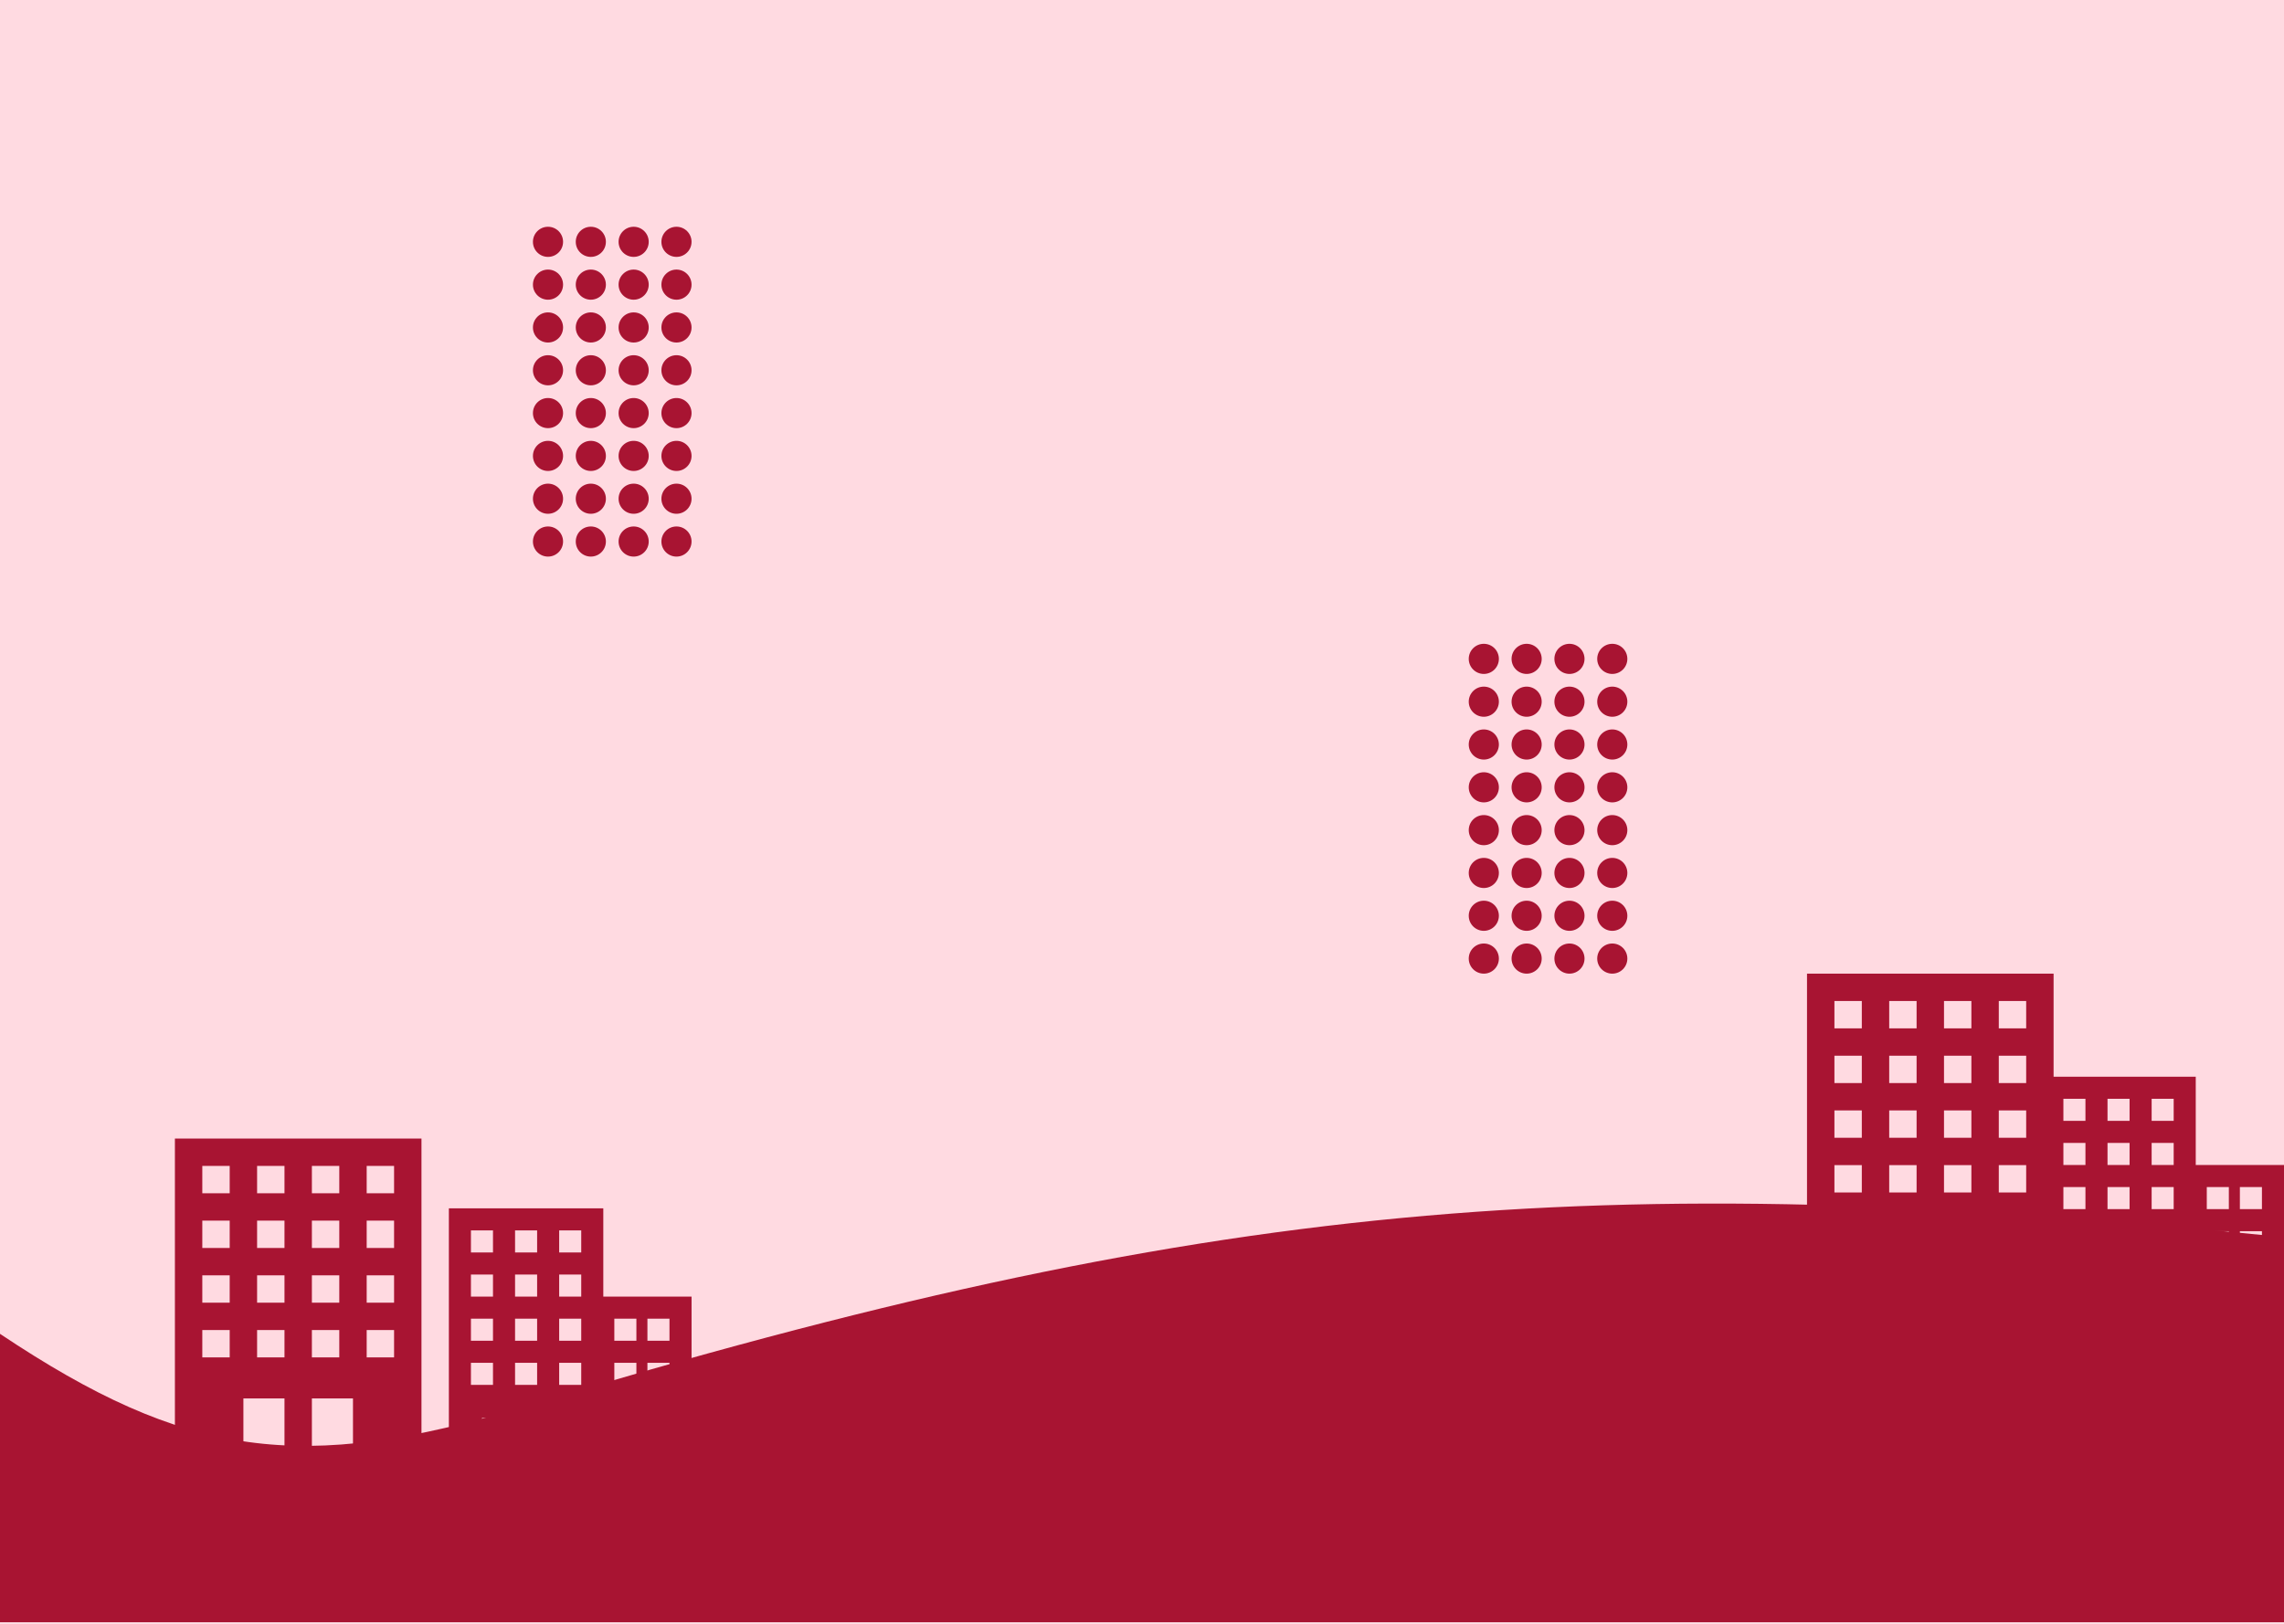
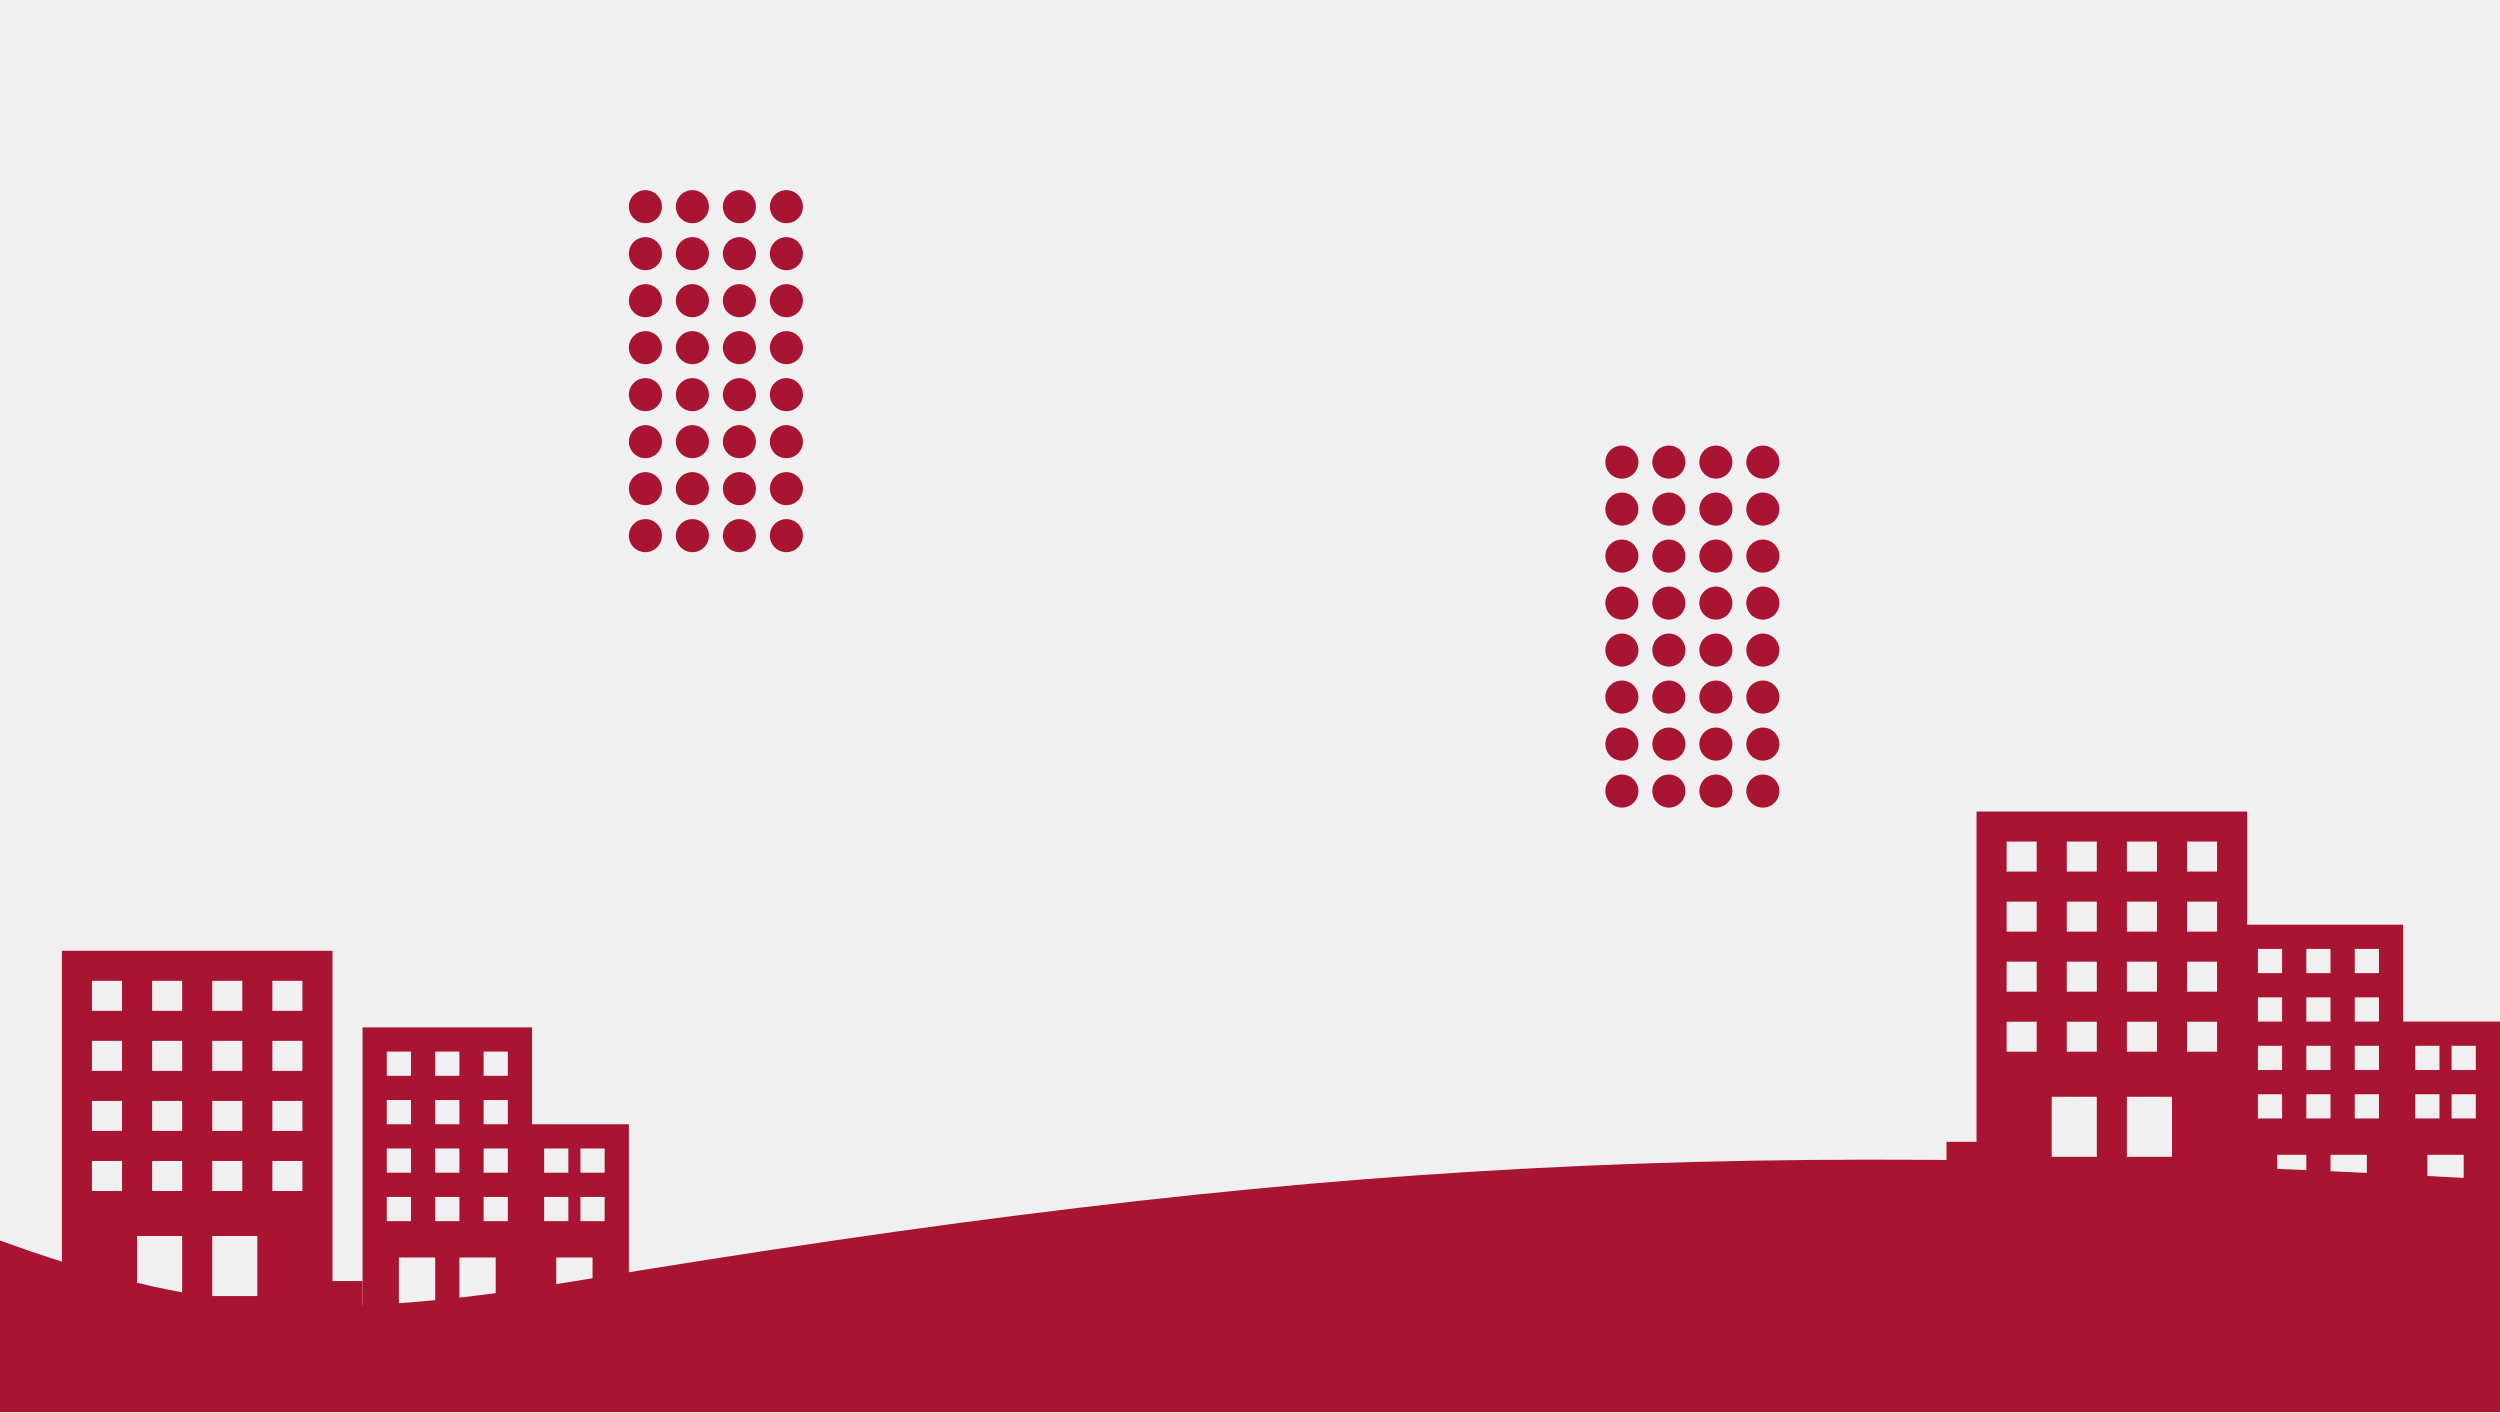
- <svg xmlns="http://www.w3.org/2000/svg" width="1440" height="1024" viewBox="0 0 1440 1024" fill="none">
-   <rect width="1440" height="1024" fill="#FFDAE1" />
-   <path fill-rule="evenodd" clip-rule="evenodd" d="M93 907.75H110.273V718H265.727V907.75H283V925H93V907.75ZM153.455 881.875V916.375H179.364V881.875H153.455ZM196.636 881.875V916.375H222.545V881.875H196.636ZM144.818 838.75H127.545V856H144.818V838.75ZM213.909 838.75H196.636V856H213.909V838.75ZM179.364 838.75H162.091V856H179.364V838.75ZM248.455 838.75H231.182V856H248.455V838.75ZM144.818 804.25H127.545V821.5H144.818V804.25ZM213.909 804.25H196.636V821.5H213.909V804.25ZM179.364 804.25H162.091V821.5H179.364V804.25ZM248.455 804.25H231.182V821.5H248.455V804.25ZM144.818 769.75H127.545V787H144.818V769.75ZM213.909 769.75H196.636V787H213.909V769.75ZM179.364 769.75H162.091V787H179.364V769.75ZM248.455 769.75H231.182V787H248.455V769.75ZM144.818 735.25H127.545V752.5H144.818V735.25ZM213.909 735.25H196.636V752.5H213.909V735.25ZM179.364 735.25H162.091V752.5H179.364V735.25ZM248.455 735.25H231.182V752.5H248.455V735.25Z" fill="#A81432" />
-   <path fill-rule="evenodd" clip-rule="evenodd" d="M1122 803.75H1139.27V614H1294.73V803.75H1312V821H1122V803.75ZM1182.45 777.875V812.375H1208.36V777.875H1182.45ZM1225.64 777.875V812.375H1251.55V777.875H1225.64ZM1173.82 734.75H1156.55V752H1173.82V734.75ZM1242.91 734.75H1225.64V752H1242.91V734.75ZM1208.36 734.75H1191.09V752H1208.36V734.75ZM1277.45 734.75H1260.18V752H1277.45V734.75ZM1173.82 700.25H1156.55V717.5H1173.82V700.25ZM1242.91 700.25H1225.64V717.5H1242.91V700.25ZM1208.36 700.25H1191.09V717.5H1208.36V700.25ZM1277.45 700.25H1260.18V717.5H1277.45V700.25ZM1173.82 665.75H1156.55V683H1173.82V665.75ZM1242.91 665.75H1225.64V683H1242.91V665.75ZM1208.36 665.75H1191.09V683H1208.36V665.75ZM1277.45 665.75H1260.18V683H1277.45V665.75ZM1173.82 631.25H1156.55V648.5H1173.82V631.25ZM1242.91 631.25H1225.64V648.5H1242.91V631.25ZM1208.36 631.25H1191.09V648.5H1208.36V631.25ZM1277.45 631.25H1260.18V648.5H1277.45V631.25Z" fill="#A81432" />
-   <path fill-rule="evenodd" clip-rule="evenodd" d="M436 929H283V762H380.364V817.667H436V929ZM324.727 894.208H303.864V922.042H324.727V894.208ZM359.5 894.208H338.636V922.042H359.5V894.208ZM415.136 894.208H394.273V922.042H415.136V894.208ZM310.818 859.417H296.909V873.333H310.818V859.417ZM366.455 859.417H352.545V873.333H366.455V859.417ZM338.636 859.417H324.727V873.333H338.636V859.417ZM401.227 859.417H387.318V873.333H401.227V859.417ZM422.091 859.417H408.182V873.333H422.091V859.417ZM310.818 831.583H296.909V845.5H310.818V831.583ZM366.455 831.583H352.545V845.5H366.455V831.583ZM338.636 831.583H324.727V845.5H338.636V831.583ZM401.227 831.583H387.318V845.5H401.227V831.583ZM422.091 831.583H408.182V845.5H422.091V831.583ZM310.818 803.75H296.909V817.667H310.818V803.75ZM366.455 803.75H352.545V817.667H366.455V803.75ZM338.636 803.75H324.727V817.667H338.636V803.75ZM310.818 775.917H296.909V789.833H310.818V775.917ZM366.455 775.917H352.545V789.833H366.455V775.917ZM338.636 775.917H324.727V789.833H338.636V775.917Z" fill="#A81432" />
-   <path fill-rule="evenodd" clip-rule="evenodd" d="M1440 846H1287V679H1384.36V734.667H1440V846ZM1328.73 811.208H1307.86V839.042H1328.73V811.208ZM1363.5 811.208H1342.64V839.042H1363.5V811.208ZM1419.14 811.208H1398.27V839.042H1419.14V811.208ZM1314.82 776.417H1300.91V790.333H1314.82V776.417ZM1370.45 776.417H1356.55V790.333H1370.45V776.417ZM1342.64 776.417H1328.73V790.333H1342.64V776.417ZM1405.23 776.417H1391.32V790.333H1405.23V776.417ZM1426.09 776.417H1412.18V790.333H1426.09V776.417ZM1314.82 748.583H1300.91V762.5H1314.82V748.583ZM1370.45 748.583H1356.55V762.5H1370.45V748.583ZM1342.64 748.583H1328.73V762.5H1342.64V748.583ZM1405.23 748.583H1391.32V762.5H1405.23V748.583ZM1426.09 748.583H1412.18V762.5H1426.09V748.583ZM1314.82 720.75H1300.91V734.667H1314.82V720.75ZM1370.45 720.75H1356.55V734.667H1370.45V720.75ZM1342.64 720.75H1328.73V734.667H1342.64V720.75ZM1314.82 692.917H1300.91V706.833H1314.82V692.917ZM1370.45 692.917H1356.55V706.833H1370.45V692.917ZM1342.64 692.917H1328.73V706.833H1342.64V692.917Z" fill="#A81432" />
-   <circle cx="935.5" cy="415.5" r="9.5" fill="#A81432" />
-   <circle cx="935.5" cy="442.5" r="9.5" fill="#A81432" />
-   <circle cx="962.5" cy="415.5" r="9.5" fill="#A81432" />
-   <circle cx="962.5" cy="442.5" r="9.5" fill="#A81432" />
-   <circle cx="935.5" cy="469.5" r="9.5" fill="#A81432" />
-   <circle cx="935.5" cy="496.5" r="9.5" fill="#A81432" />
-   <circle cx="962.5" cy="469.5" r="9.5" fill="#A81432" />
-   <circle cx="962.5" cy="496.5" r="9.5" fill="#A81432" />
-   <circle cx="989.5" cy="415.5" r="9.5" fill="#A81432" />
-   <circle cx="989.5" cy="442.5" r="9.5" fill="#A81432" />
-   <circle cx="1016.5" cy="415.5" r="9.5" fill="#A81432" />
-   <circle cx="1016.5" cy="442.5" r="9.5" fill="#A81432" />
-   <circle cx="989.5" cy="469.5" r="9.5" fill="#A81432" />
-   <circle cx="989.5" cy="496.5" r="9.5" fill="#A81432" />
-   <circle cx="1016.5" cy="469.5" r="9.5" fill="#A81432" />
-   <circle cx="1016.5" cy="496.5" r="9.5" fill="#A81432" />
-   <circle cx="935.5" cy="523.5" r="9.5" fill="#A81432" />
-   <circle cx="935.5" cy="550.5" r="9.5" fill="#A81432" />
-   <circle cx="962.5" cy="523.5" r="9.5" fill="#A81432" />
-   <circle cx="962.5" cy="550.5" r="9.5" fill="#A81432" />
-   <circle cx="935.5" cy="577.5" r="9.5" fill="#A81432" />
-   <circle cx="935.5" cy="604.5" r="9.5" fill="#A81432" />
-   <circle cx="962.5" cy="577.5" r="9.5" fill="#A81432" />
-   <circle cx="962.5" cy="604.5" r="9.5" fill="#A81432" />
-   <circle cx="989.5" cy="523.5" r="9.5" fill="#A81432" />
-   <circle cx="989.5" cy="550.5" r="9.5" fill="#A81432" />
-   <circle cx="1016.5" cy="523.5" r="9.5" fill="#A81432" />
-   <circle cx="1016.5" cy="550.5" r="9.5" fill="#A81432" />
-   <circle cx="989.5" cy="577.5" r="9.5" fill="#A81432" />
-   <circle cx="989.5" cy="604.5" r="9.5" fill="#A81432" />
-   <circle cx="1016.5" cy="577.5" r="9.5" fill="#A81432" />
-   <circle cx="1016.5" cy="604.5" r="9.5" fill="#A81432" />
-   <circle cx="345.5" cy="152.5" r="9.5" fill="#A81432" />
-   <circle cx="345.5" cy="179.5" r="9.5" fill="#A81432" />
-   <circle cx="372.5" cy="152.5" r="9.5" fill="#A81432" />
-   <circle cx="372.5" cy="179.5" r="9.5" fill="#A81432" />
-   <circle cx="345.5" cy="206.5" r="9.5" fill="#A81432" />
-   <circle cx="345.5" cy="233.5" r="9.5" fill="#A81432" />
-   <circle cx="372.5" cy="206.5" r="9.5" fill="#A81432" />
-   <circle cx="372.5" cy="233.5" r="9.5" fill="#A81432" />
-   <circle cx="399.5" cy="152.5" r="9.5" fill="#A81432" />
-   <circle cx="399.5" cy="179.5" r="9.5" fill="#A81432" />
-   <circle cx="426.5" cy="152.5" r="9.5" fill="#A81432" />
-   <circle cx="426.5" cy="179.5" r="9.5" fill="#A81432" />
-   <circle cx="399.5" cy="206.5" r="9.5" fill="#A81432" />
-   <circle cx="399.5" cy="233.5" r="9.5" fill="#A81432" />
-   <circle cx="426.5" cy="206.5" r="9.5" fill="#A81432" />
-   <circle cx="426.5" cy="233.5" r="9.5" fill="#A81432" />
-   <circle cx="345.5" cy="260.5" r="9.5" fill="#A81432" />
-   <circle cx="345.5" cy="287.5" r="9.5" fill="#A81432" />
-   <circle cx="372.5" cy="260.5" r="9.5" fill="#A81432" />
-   <circle cx="372.5" cy="287.5" r="9.5" fill="#A81432" />
-   <circle cx="345.5" cy="314.5" r="9.5" fill="#A81432" />
-   <circle cx="345.5" cy="341.5" r="9.5" fill="#A81432" />
-   <circle cx="372.5" cy="314.5" r="9.5" fill="#A81432" />
-   <circle cx="372.5" cy="341.5" r="9.5" fill="#A81432" />
-   <circle cx="399.5" cy="260.5" r="9.5" fill="#A81432" />
-   <circle cx="399.5" cy="287.5" r="9.5" fill="#A81432" />
-   <circle cx="426.5" cy="260.5" r="9.5" fill="#A81432" />
-   <circle cx="426.5" cy="287.5" r="9.5" fill="#A81432" />
-   <circle cx="399.5" cy="314.5" r="9.5" fill="#A81432" />
-   <circle cx="399.5" cy="341.5" r="9.5" fill="#A81432" />
-   <circle cx="426.5" cy="314.5" r="9.5" fill="#A81432" />
-   <circle cx="426.5" cy="341.5" r="9.5" fill="#A81432" />
-   <path d="M3.32594e-05 841.144C117.455 919.598 189.884 929.283 330.468 887.107C761.151 756.904 1004.08 735.603 1440 780.192V1023L3.32594e-05 1023V841.144Z" fill="#A81432" />
+ <svg xmlns="http://www.w3.org/2000/svg" width="1512" height="854" viewBox="0 0 1512 854" fill="none">
+   <g clip-path="url(#clip0)">
+     <path fill-rule="evenodd" clip-rule="evenodd" d="M19.262 774.784H37.445V575.033H201.093V774.784H219.276V792.943H19.262V774.784ZM82.903 747.545V783.863H110.178V747.545H82.903ZM128.361 747.545V783.863H155.635V747.545H128.361ZM73.811 702.147H55.628V720.306H73.811V702.147ZM146.544 702.147H128.361V720.306H146.544V702.147ZM110.178 702.147H91.995V720.306H110.178V702.147ZM182.91 702.147H164.727V720.306H182.91V702.147ZM73.811 665.829H55.628V683.988H73.811V665.829ZM146.544 665.829H128.361V683.988H146.544V665.829ZM110.178 665.829H91.995V683.988H110.178V665.829ZM182.91 665.829H164.727V683.988H182.91V665.829ZM73.811 629.51H55.628V647.669H73.811V629.51ZM146.544 629.51H128.361V647.669H146.544V629.51ZM110.178 629.51H91.995V647.669H110.178V629.51ZM182.91 629.51H164.727V647.669H182.91V629.51ZM73.811 593.192H55.628V611.351H73.811V593.192ZM146.544 593.192H128.361V611.351H146.544V593.192ZM110.178 593.192H91.995V611.351H110.178V593.192ZM182.91 593.192H164.727V611.351H182.91V593.192Z" fill="#A81432" />
+     <path fill-rule="evenodd" clip-rule="evenodd" d="M1177.24 690.567H1195.42V490.816H1359.07V690.567H1377.25V708.726H1177.24V690.567ZM1240.88 663.328V699.647H1268.15V663.328H1240.88ZM1286.34 663.328V699.647H1313.61V663.328H1286.34ZM1231.79 617.93H1213.61V636.09H1231.79V617.93ZM1304.52 617.93H1286.34V636.09H1304.52V617.93ZM1268.15 617.93H1249.97V636.09H1268.15V617.93ZM1340.89 617.93H1322.7V636.09H1340.89V617.93ZM1231.79 581.612H1213.61V599.771H1231.79V581.612ZM1304.52 581.612H1286.34V599.771H1304.52V581.612ZM1268.15 581.612H1249.97V599.771H1268.15V581.612ZM1340.89 581.612H1322.7V599.771H1340.89V581.612ZM1231.79 545.294H1213.61V563.453H1231.79V545.294ZM1304.52 545.294H1286.34V563.453H1304.52V545.294ZM1268.15 545.294H1249.97V563.453H1268.15V545.294ZM1340.89 545.294H1322.7V563.453H1340.89V545.294ZM1231.79 508.975H1213.61V527.135H1231.79V508.975ZM1304.52 508.975H1286.34V527.135H1304.52V508.975ZM1268.15 508.975H1249.97V527.135H1268.15V508.975ZM1340.89 508.975H1322.7V527.135H1340.89V508.975Z" fill="#A81432" />
+     <path fill-rule="evenodd" clip-rule="evenodd" d="M380.34 797.154H219.276V621.352H321.772V679.952H380.34V797.154ZM263.203 760.528H241.24V789.829H263.203V760.528ZM299.808 760.528H277.845V789.829H299.808V760.528ZM358.377 760.528H336.414V789.829H358.377V760.528ZM248.561 723.903H233.919V738.553H248.561V723.903ZM307.13 723.903H292.487V738.553H307.13V723.903ZM277.845 723.903H263.203V738.553H277.845V723.903ZM343.735 723.903H329.093V738.553H343.735V723.903ZM365.698 723.903H351.056V738.553H365.698V723.903ZM248.561 694.603H233.919V709.253H248.561V694.603ZM307.13 694.603H292.487V709.253H307.13V694.603ZM277.845 694.603H263.203V709.253H277.845V694.603ZM343.735 694.603H329.093V709.253H343.735V694.603ZM365.698 694.603H351.056V709.253H365.698V694.603ZM248.561 665.302H233.919V679.952H248.561V665.302ZM307.13 665.302H292.487V679.952H307.13V665.302ZM277.845 665.302H263.203V679.952H277.845V665.302ZM248.561 636.002H233.919V650.652H248.561V636.002ZM307.13 636.002H292.487V650.652H307.13V636.002ZM277.845 636.002H263.203V650.652H277.845V636.002Z" fill="#A81432" />
+     <path fill-rule="evenodd" clip-rule="evenodd" d="M1512 735.044H1350.94V559.242H1453.43V617.843H1512V735.044ZM1394.86 698.419H1372.9V727.719H1394.86V698.419ZM1431.47 698.419H1409.5V727.719H1431.47V698.419ZM1490.04 698.419H1468.07V727.719H1490.04V698.419ZM1380.22 661.793H1365.58V676.444H1380.22V661.793ZM1438.79 661.793H1424.15V676.444H1438.79V661.793ZM1409.5 661.793H1394.86V676.444H1409.5V661.793ZM1475.39 661.793H1460.75V676.444H1475.39V661.793ZM1497.36 661.793H1482.72V676.444H1497.36V661.793ZM1380.22 632.493H1365.58V647.143H1380.22V632.493ZM1438.79 632.493H1424.15V647.143H1438.79V632.493ZM1409.5 632.493H1394.86V647.143H1409.5V632.493ZM1475.39 632.493H1460.75V647.143H1475.39V632.493ZM1497.36 632.493H1482.72V647.143H1497.36V632.493ZM1380.22 603.193H1365.58V617.843H1380.22V603.193ZM1438.79 603.193H1424.15V617.843H1438.79V603.193ZM1409.5 603.193H1394.86V617.843H1409.5V603.193ZM1380.22 573.892H1365.58V588.543H1380.22V573.892ZM1438.79 573.892H1424.15V588.543H1438.79V573.892ZM1409.5 573.892H1394.86V588.543H1409.5V573.892Z" fill="#A81432" />
+     <circle cx="980.91" cy="279.481" r="10.001" fill="#A81432" />
+     <circle cx="980.91" cy="307.904" r="10.001" fill="#A81432" />
+     <circle cx="1009.33" cy="279.481" r="10.001" fill="#A81432" />
+     <circle cx="1009.33" cy="307.904" r="10.001" fill="#A81432" />
+     <circle cx="980.91" cy="336.327" r="10.001" fill="#A81432" />
+     <circle cx="980.91" cy="364.75" r="10.001" fill="#A81432" />
+     <circle cx="1009.33" cy="336.327" r="10.001" fill="#A81432" />
+     <circle cx="1009.33" cy="364.75" r="10.001" fill="#A81432" />
+     <circle cx="1037.76" cy="279.481" r="10.001" fill="#A81432" />
+     <circle cx="1037.76" cy="307.904" r="10.001" fill="#A81432" />
+     <circle cx="1066.18" cy="279.481" r="10.001" fill="#A81432" />
+     <circle cx="1066.18" cy="307.904" r="10.001" fill="#A81432" />
+     <circle cx="1037.76" cy="336.327" r="10.001" fill="#A81432" />
+     <circle cx="1037.76" cy="364.75" r="10.001" fill="#A81432" />
+     <circle cx="1066.18" cy="336.327" r="10.001" fill="#A81432" />
+     <circle cx="1066.18" cy="364.75" r="10.001" fill="#A81432" />
+     <circle cx="980.91" cy="393.173" r="10.001" fill="#A81432" />
+     <circle cx="980.91" cy="421.596" r="10.001" fill="#A81432" />
+     <circle cx="1009.33" cy="393.173" r="10.001" fill="#A81432" />
+     <circle cx="1009.33" cy="421.596" r="10.001" fill="#A81432" />
+     <circle cx="980.91" cy="450.019" r="10.001" fill="#A81432" />
+     <circle cx="980.91" cy="478.442" r="10.001" fill="#A81432" />
+     <circle cx="1009.33" cy="450.019" r="10.001" fill="#A81432" />
+     <circle cx="1009.33" cy="478.442" r="10.001" fill="#A81432" />
+     <circle cx="1037.76" cy="393.173" r="10.001" fill="#A81432" />
+     <circle cx="1037.76" cy="421.596" r="10.001" fill="#A81432" />
+     <circle cx="1066.18" cy="393.173" r="10.001" fill="#A81432" />
+     <circle cx="1066.18" cy="421.596" r="10.001" fill="#A81432" />
+     <circle cx="1037.76" cy="450.019" r="10.001" fill="#A81432" />
+     <circle cx="1037.76" cy="478.442" r="10.001" fill="#A81432" />
+     <circle cx="1066.18" cy="450.019" r="10.001" fill="#A81432" />
+     <circle cx="1066.18" cy="478.442" r="10.001" fill="#A81432" />
+     <circle cx="390.341" cy="125.001" r="10.001" fill="#A81432" />
+     <circle cx="390.341" cy="153.424" r="10.001" fill="#A81432" />
+     <circle cx="418.764" cy="125.001" r="10.001" fill="#A81432" />
+     <circle cx="418.764" cy="153.424" r="10.001" fill="#A81432" />
+     <circle cx="390.341" cy="181.847" r="10.001" fill="#A81432" />
+     <circle cx="390.341" cy="210.27" r="10.001" fill="#A81432" />
+     <circle cx="418.764" cy="181.847" r="10.001" fill="#A81432" />
+     <circle cx="418.764" cy="210.27" r="10.001" fill="#A81432" />
+     <circle cx="447.187" cy="125.001" r="10.001" fill="#A81432" />
+     <circle cx="447.187" cy="153.424" r="10.001" fill="#A81432" />
+     <circle cx="475.61" cy="125.001" r="10.001" fill="#A81432" />
+     <circle cx="475.61" cy="153.424" r="10.001" fill="#A81432" />
+     <circle cx="447.187" cy="181.847" r="10.001" fill="#A81432" />
+     <circle cx="447.187" cy="210.27" r="10.001" fill="#A81432" />
+     <circle cx="475.61" cy="181.847" r="10.001" fill="#A81432" />
+     <circle cx="475.61" cy="210.27" r="10.001" fill="#A81432" />
+     <circle cx="390.341" cy="238.693" r="10.001" fill="#A81432" />
+     <circle cx="390.341" cy="267.116" r="10.001" fill="#A81432" />
+     <circle cx="418.764" cy="238.693" r="10.001" fill="#A81432" />
+     <circle cx="418.764" cy="267.116" r="10.001" fill="#A81432" />
+     <circle cx="390.341" cy="295.539" r="10.001" fill="#A81432" />
+     <circle cx="390.341" cy="323.962" r="10.001" fill="#A81432" />
+     <circle cx="418.764" cy="295.539" r="10.001" fill="#A81432" />
+     <circle cx="418.764" cy="323.962" r="10.001" fill="#A81432" />
+     <circle cx="447.187" cy="238.693" r="10.001" fill="#A81432" />
+     <circle cx="447.187" cy="267.116" r="10.001" fill="#A81432" />
+     <circle cx="475.61" cy="238.693" r="10.001" fill="#A81432" />
+     <circle cx="475.61" cy="267.116" r="10.001" fill="#A81432" />
+     <circle cx="447.187" cy="295.539" r="10.001" fill="#A81432" />
+     <circle cx="447.187" cy="323.962" r="10.001" fill="#A81432" />
+     <circle cx="475.61" cy="295.539" r="10.001" fill="#A81432" />
+     <circle cx="475.61" cy="323.962" r="10.001" fill="#A81432" />
+     <path d="M-3.897 748.852C119.748 794.214 195.995 799.814 343.988 775.428C797.371 700.145 1053.1 687.829 1512 713.61V854L-3.897 854V748.852Z" fill="#A81432" />
+   </g>
+   <defs>
+     <clipPath id="clip0">
+       <rect width="1512" height="854" fill="white" />
+     </clipPath>
+   </defs>
</svg>
